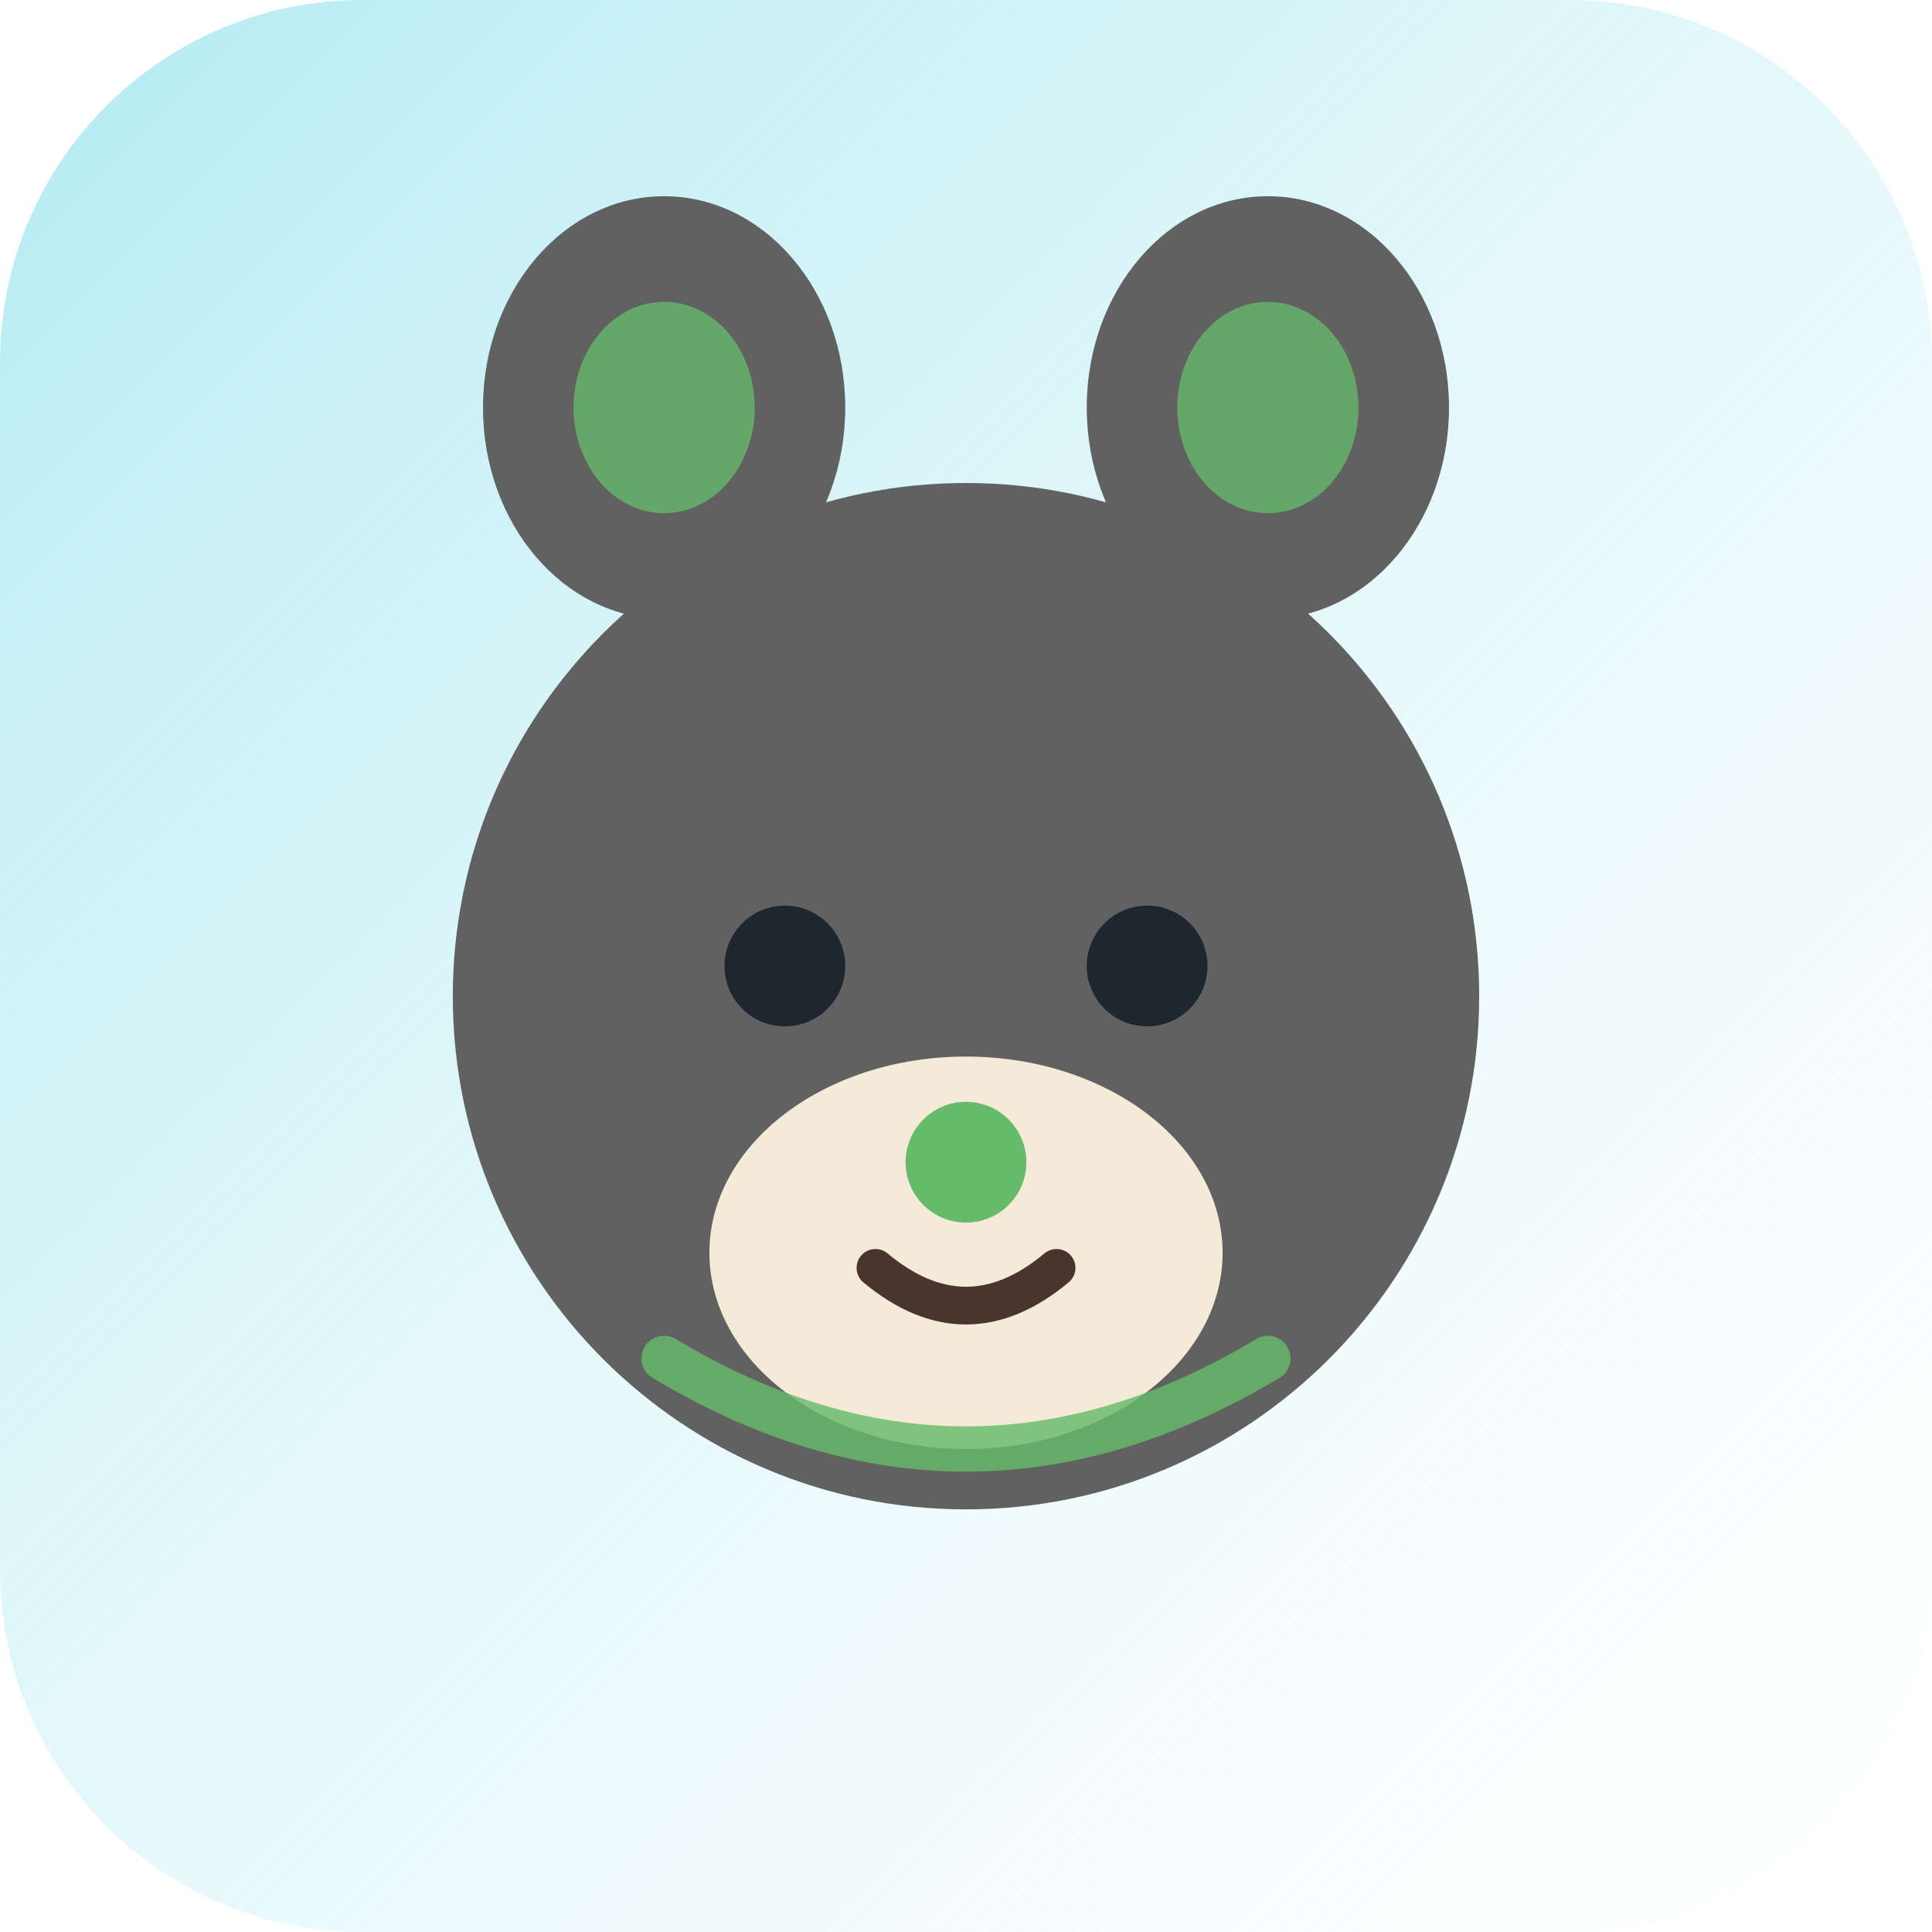
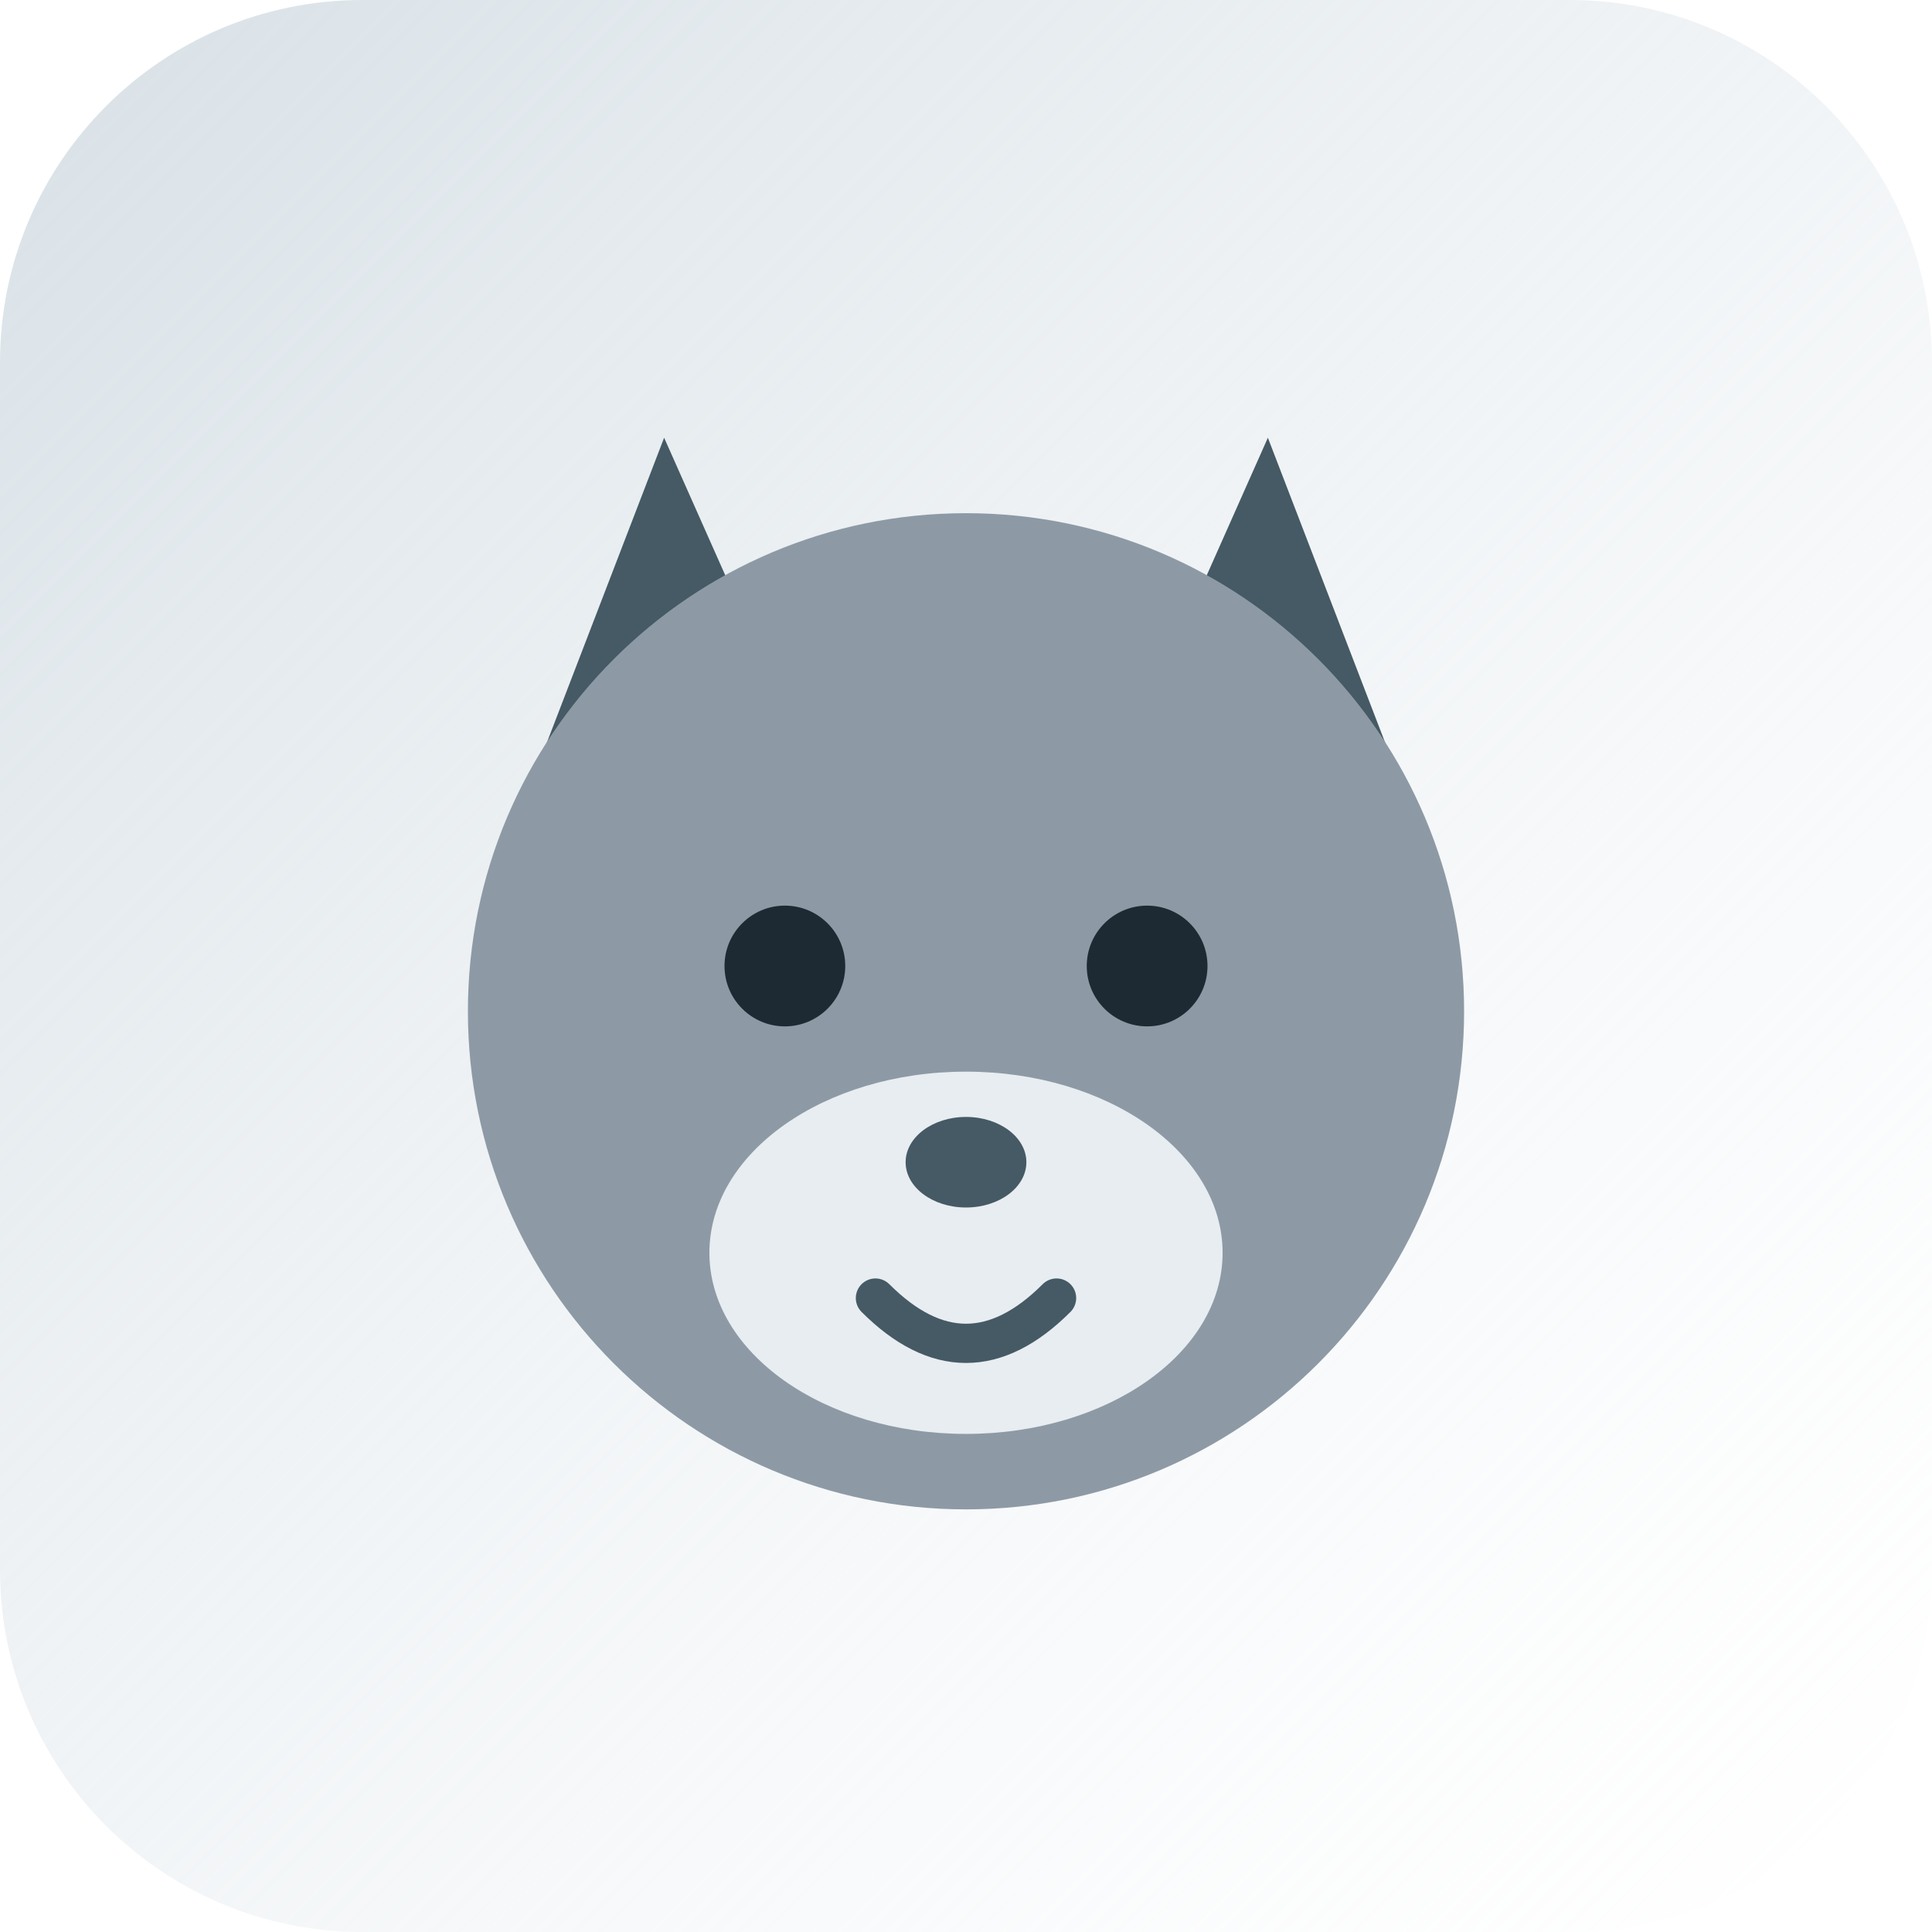
<svg xmlns="http://www.w3.org/2000/svg" width="128" height="128" viewBox="0 0 128 128" role="img" aria-labelledby="title-a08 desc-a08">
  <defs>
    <linearGradient id="bg-a08" x1="0" y1="0" x2="1" y2="1">
-       <stop offset="0%" stop-color="#B2EBF2" />
-       <stop offset="100%" stop-color="#FFFFFF" stop-opacity="0.36" />
+       <stop offset="0%" stop-color="#D7E0E6" />
+       <stop offset="100%" stop-color="#FFFFFF" stop-opacity="0.35" />
    </linearGradient>
  </defs>
  <rect width="128" height="128" rx="24" fill="url(#bg-a08)" />
-   <ellipse cx="44" cy="27" rx="12" ry="14" fill="#616161" />
-   <ellipse cx="84" cy="27" rx="12" ry="14" fill="#616161" />
-   <ellipse cx="44" cy="27" rx="6" ry="7" fill="#66BB6A" fill-opacity="0.78" />
-   <ellipse cx="84" cy="27" rx="6" ry="7" fill="#66BB6A" fill-opacity="0.78" />
-   <circle cx="64" cy="66" r="34" fill="#616161" />
-   <ellipse cx="64" cy="83" rx="17" ry="13" fill="#F5E9D8" />
-   <circle cx="52" cy="64" r="4" fill="#1E2630" />
-   <circle cx="76" cy="64" r="4" fill="#1E2630" />
-   <circle cx="64" cy="77" r="4" fill="#66BB6A" />
-   <path d="M58 84 Q64 89 70 84" stroke="#4A342E" stroke-width="2.5" fill="none" stroke-linecap="round" />
-   <path d="M44 90 Q64 102 84 90" stroke="#66BB6A" stroke-width="3" fill="none" stroke-linecap="round" opacity="0.82" />
+   <path d="M34 55 L44 29 L56 56 Z" fill="#455A64" />
+   <path d="M94 55 L84 29 L72 56 Z" fill="#455A64" />
+   <path d="M50 84 L64 79 L78 84" stroke="#455A64" stroke-width="3" fill="none" />
+   <circle cx="64" cy="67" r="33" fill="#8D9AA5" />
+   <ellipse cx="64" cy="83" rx="17" ry="12" fill="#E8EDF1" />
+   <circle cx="52" cy="64" r="4" fill="#1E2A33" />
+   <circle cx="76" cy="64" r="4" fill="#1E2A33" />
+   <ellipse cx="64" cy="77" rx="4" ry="3" fill="#455A64" />
+   <path d="M58 86 Q64 92 70 86" stroke="#455A64" stroke-width="2.6" fill="none" stroke-linecap="round" />
</svg>
